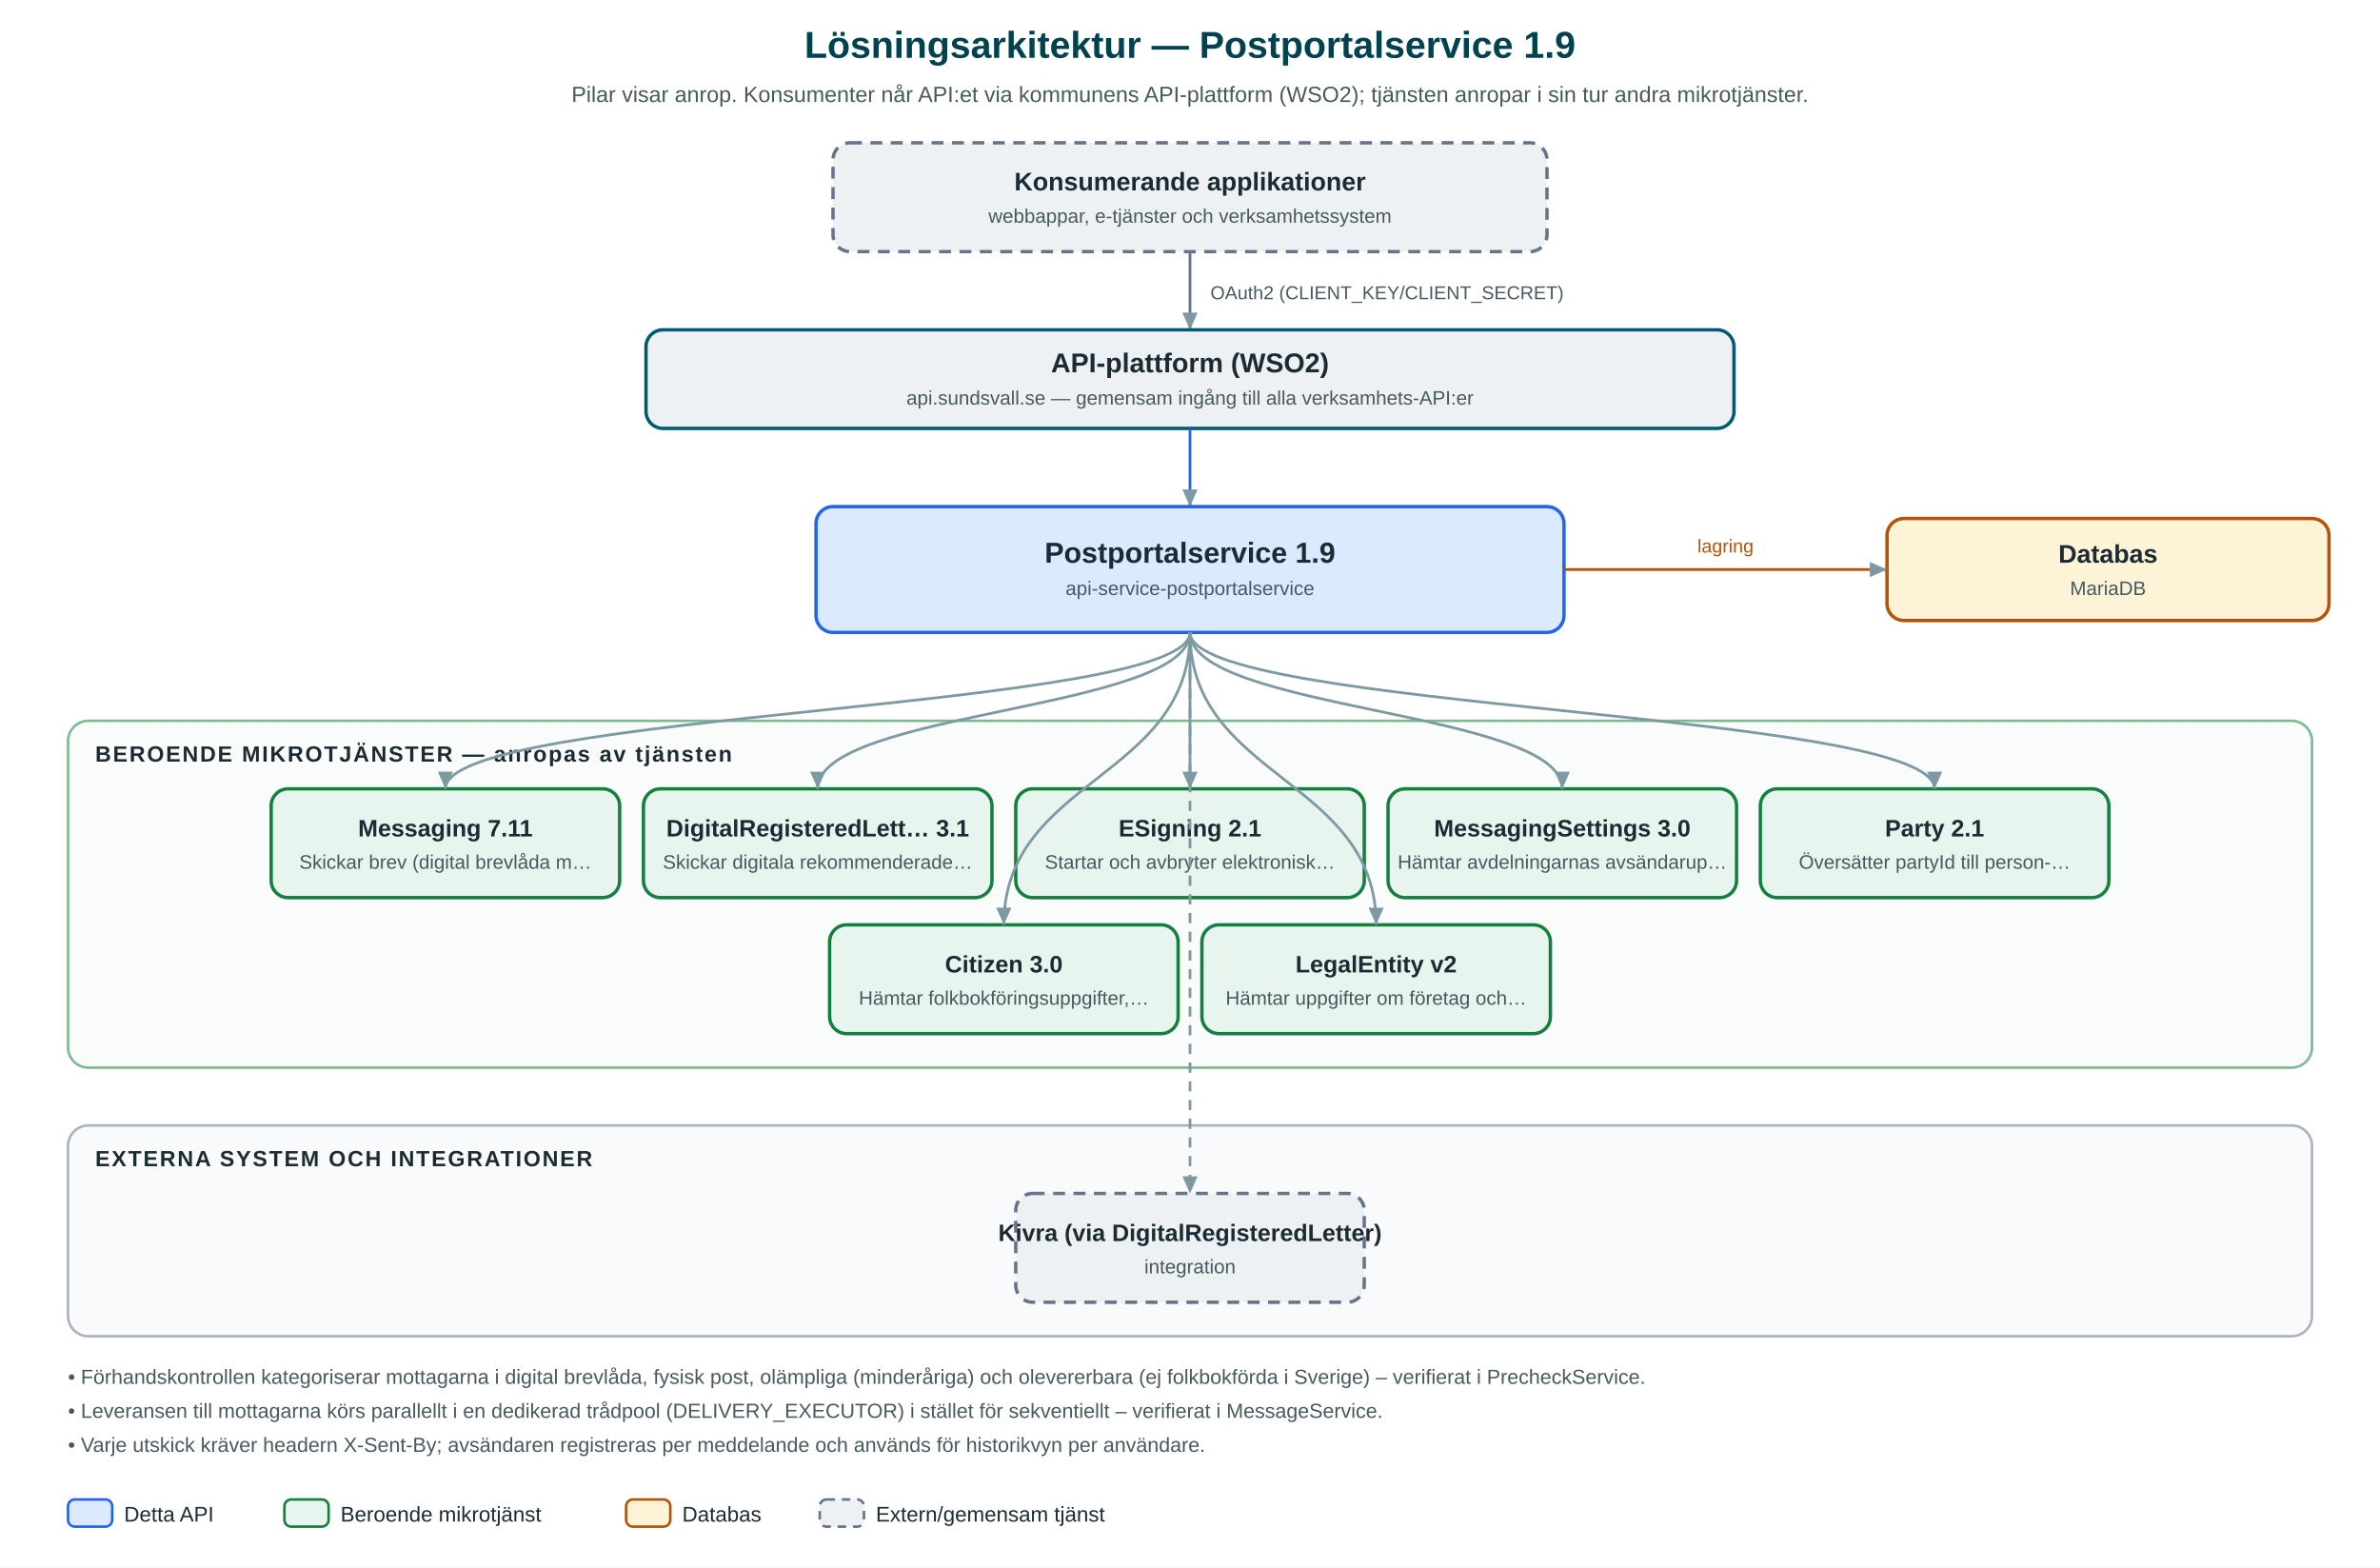
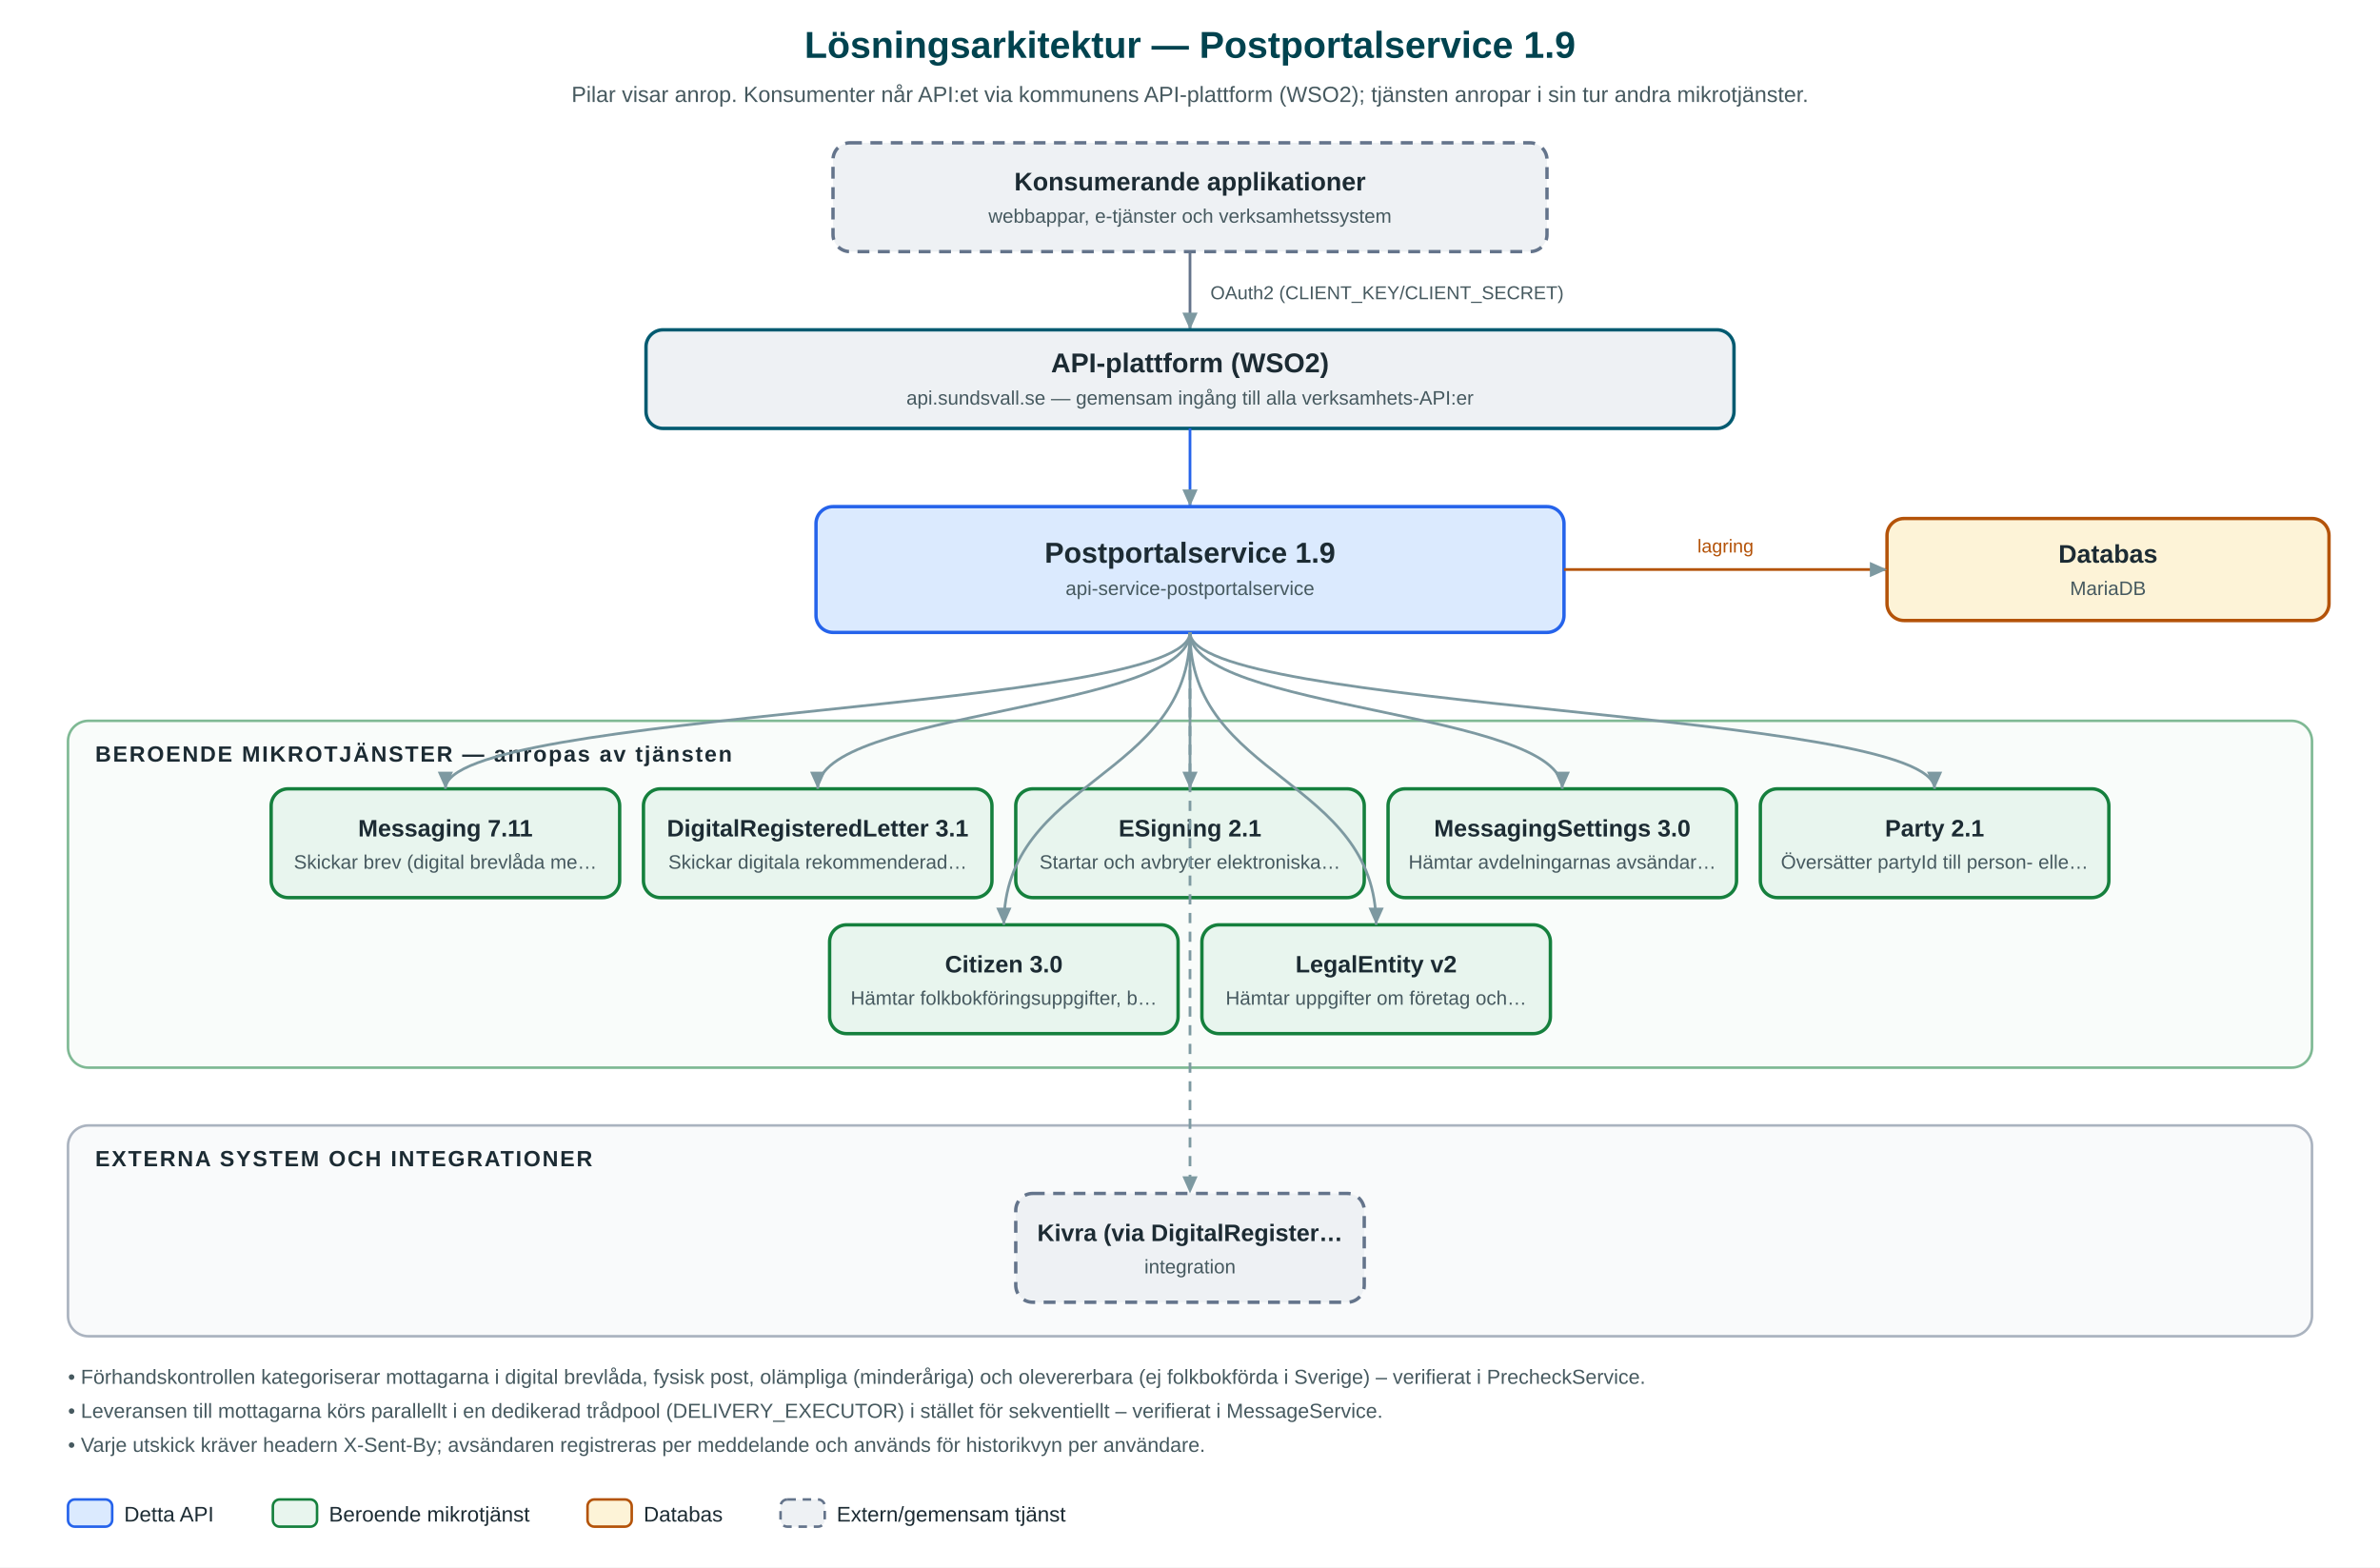
<svg xmlns="http://www.w3.org/2000/svg" viewBox="0 0 1400 922" font-family="Segoe UI, Helvetica Neue, Arial, sans-serif" role="img" aria-label="Arkitekturdiagram för Postportalservice 1.9">
  <defs>
    <marker id="arr" viewBox="0 0 10 10" refX="9" refY="5" markerWidth="7" markerHeight="7" orient="auto-start-reverse">
      <path d="M 0 1 L 9 5 L 0 9 z" fill="#7d99a1" />
    </marker>
  </defs>
  <rect width="1400" height="922" fill="#ffffff" />
  <text x="700.0" y="34" text-anchor="middle" font-size="22" font-weight="bold" fill="#00434f">Lösningsarkitektur — Postportalservice 1.9</text>
  <text x="700.0" y="60" text-anchor="middle" font-size="13" fill="#46595f">Pilar visar anrop. Konsumenter når API:et via kommunens API-plattform (WSO2); tjänsten anropar i sin tur andra mikrotjänster.</text>
  <rect x="490.0" y="84" rx="10" width="420" height="64" fill="#eef1f4" stroke="#64748b" stroke-width="2" stroke-dasharray="7,5" />
  <text x="700.0" y="112.0" text-anchor="middle" font-size="15" font-weight="bold" fill="#1c2b33">Konsumerande applikationer</text>
  <text x="700.0" y="131.0" text-anchor="middle" font-size="11.5" fill="#46595f">webbappar, e-tjänster och verksamhetssystem</text>
  <path d="M 700.0 148 L 700.0 194" fill="none" stroke="#64748b" stroke-width="1.6" marker-end="url(#arr)" />
  <text x="712.0" y="176" font-size="11" fill="#46595f">OAuth2 (CLIENT_KEY/CLIENT_SECRET)</text>
  <rect x="380.0" y="194" rx="10" width="640" height="58" fill="#eef1f4" stroke="#005a70" stroke-width="2" />
  <text x="700.0" y="219.0" text-anchor="middle" font-size="16" font-weight="bold" fill="#1c2b33">API-plattform (WSO2)</text>
  <text x="700.0" y="238.0" text-anchor="middle" font-size="11.5" fill="#46595f">api.sundsvall.se — gemensam ingång till alla verksamhets-API:er</text>
  <path d="M 700.0 252 L 700.0 298" fill="none" stroke="#2563eb" stroke-width="1.6" marker-end="url(#arr)" />
  <rect x="480.0" y="298" rx="10" width="440" height="74" fill="#dbeafe" stroke="#2563eb" stroke-width="2" />
  <text x="700.0" y="331.0" text-anchor="middle" font-size="17" font-weight="bold" fill="#1c2b33">Postportalservice 1.9</text>
  <text x="700.0" y="350.0" text-anchor="middle" font-size="11.5" fill="#46595f">api-service-postportalservice</text>
  <rect x="1110" y="305" rx="10" width="260" height="60" fill="#fdf3d7" stroke="#b45309" stroke-width="2" />
  <text x="1240.0" y="331.0" text-anchor="middle" font-size="15" font-weight="bold" fill="#1c2b33">Databas</text>
  <text x="1240.0" y="350.0" text-anchor="middle" font-size="11.5" fill="#46595f">MariaDB</text>
  <path d="M 920.0 335.0 L 1110 335.0" fill="none" stroke="#b45309" stroke-width="1.6" marker-end="url(#arr)" />
  <text x="1015.0" y="325.0" text-anchor="middle" font-size="11" fill="#b45309">lagring</text>
  <rect x="40" y="424" rx="12" width="1320" height="204" fill="#f4faf6" stroke="#15803d" stroke-width="1.5" opacity="0.55" />
  <text x="56" y="448" font-size="13" font-weight="bold" letter-spacing="1" fill="#1c2b33">BEROENDE MIKROTJÄNSTER — anropas av tjänsten</text>
  <rect x="159.5" y="464" rx="10" width="205" height="64" fill="#e8f5ee" stroke="#15803d" stroke-width="2" />
  <text x="262.0" y="492.0" text-anchor="middle" font-size="14" font-weight="bold" fill="#1c2b33">Messaging 7.11</text>
-   <text x="262.0" y="511.0" text-anchor="middle" font-size="11.5" fill="#46595f">Skickar brev (digital brevlåda m…</text>
+   <text x="262.0" y="511.0" text-anchor="middle" font-size="11.5" fill="#46595f">Skickar brev (digital brevlåda me…</text>
  <path d="M 700.0 372 C 700.0 418.0, 262.0 418.0, 262.0 464" fill="none" stroke="#7d99a1" stroke-width="1.6" marker-end="url(#arr)" />
  <rect x="378.5" y="464" rx="10" width="205" height="64" fill="#e8f5ee" stroke="#15803d" stroke-width="2" />
-   <text x="481.0" y="492.0" text-anchor="middle" font-size="14" font-weight="bold" fill="#1c2b33">DigitalRegisteredLett… 3.1</text>
-   <text x="481.0" y="511.0" text-anchor="middle" font-size="11.5" fill="#46595f">Skickar digitala rekommenderade…</text>
+   <text x="481.0" y="492.0" text-anchor="middle" font-size="14" font-weight="bold" fill="#1c2b33">DigitalRegisteredLetter 3.1</text>
+   <text x="481.0" y="511.0" text-anchor="middle" font-size="11.5" fill="#46595f">Skickar digitala rekommenderad…</text>
  <path d="M 700.0 372 C 700.0 418.0, 481.0 418.0, 481.0 464" fill="none" stroke="#7d99a1" stroke-width="1.6" marker-end="url(#arr)" />
  <rect x="597.5" y="464" rx="10" width="205" height="64" fill="#e8f5ee" stroke="#15803d" stroke-width="2" />
  <text x="700.0" y="492.0" text-anchor="middle" font-size="14" font-weight="bold" fill="#1c2b33">ESigning 2.1</text>
-   <text x="700.0" y="511.0" text-anchor="middle" font-size="11.5" fill="#46595f">Startar och avbryter elektronisk…</text>
+   <text x="700.0" y="511.0" text-anchor="middle" font-size="11.5" fill="#46595f">Startar och avbryter elektroniska…</text>
  <path d="M 700.0 372 C 700.0 418.0, 700.0 418.0, 700.0 464" fill="none" stroke="#7d99a1" stroke-width="1.6" marker-end="url(#arr)" />
  <rect x="816.5" y="464" rx="10" width="205" height="64" fill="#e8f5ee" stroke="#15803d" stroke-width="2" />
  <text x="919.0" y="492.0" text-anchor="middle" font-size="14" font-weight="bold" fill="#1c2b33">MessagingSettings 3.0</text>
-   <text x="919.0" y="511.0" text-anchor="middle" font-size="11.5" fill="#46595f">Hämtar avdelningarnas avsändarup…</text>
+   <text x="919.0" y="511.0" text-anchor="middle" font-size="11.5" fill="#46595f">Hämtar avdelningarnas avsändar…</text>
  <path d="M 700.0 372 C 700.0 418.0, 919.0 418.0, 919.0 464" fill="none" stroke="#7d99a1" stroke-width="1.6" marker-end="url(#arr)" />
  <rect x="1035.5" y="464" rx="10" width="205" height="64" fill="#e8f5ee" stroke="#15803d" stroke-width="2" />
  <text x="1138.0" y="492.0" text-anchor="middle" font-size="14" font-weight="bold" fill="#1c2b33">Party 2.1</text>
-   <text x="1138.0" y="511.0" text-anchor="middle" font-size="11.5" fill="#46595f">Översätter partyId till person-…</text>
+   <text x="1138.0" y="511.0" text-anchor="middle" font-size="11.5" fill="#46595f">Översätter partyId till person- elle…</text>
  <path d="M 700.0 372 C 700.0 418.0, 1138.0 418.0, 1138.0 464" fill="none" stroke="#7d99a1" stroke-width="1.6" marker-end="url(#arr)" />
  <rect x="488.0" y="544" rx="10" width="205" height="64" fill="#e8f5ee" stroke="#15803d" stroke-width="2" />
  <text x="590.5" y="572.0" text-anchor="middle" font-size="14" font-weight="bold" fill="#1c2b33">Citizen 3.0</text>
-   <text x="590.5" y="591.0" text-anchor="middle" font-size="11.5" fill="#46595f">Hämtar folkbokföringsuppgifter,…</text>
+   <text x="590.5" y="591.0" text-anchor="middle" font-size="11.5" fill="#46595f">Hämtar folkbokföringsuppgifter, b…</text>
  <path d="M 700.0 372 C 700.0 458.0, 590.5 458.0, 590.5 544" fill="none" stroke="#7d99a1" stroke-width="1.6" marker-end="url(#arr)" />
  <rect x="707.0" y="544" rx="10" width="205" height="64" fill="#e8f5ee" stroke="#15803d" stroke-width="2" />
  <text x="809.5" y="572.0" text-anchor="middle" font-size="14" font-weight="bold" fill="#1c2b33">LegalEntity v2</text>
  <text x="809.5" y="591.0" text-anchor="middle" font-size="11.5" fill="#46595f">Hämtar uppgifter om företag och…</text>
  <path d="M 700.0 372 C 700.0 458.0, 809.5 458.0, 809.5 544" fill="none" stroke="#7d99a1" stroke-width="1.6" marker-end="url(#arr)" />
  <rect x="40" y="662" rx="12" width="1320" height="124" fill="#f4f5f7" stroke="#64748b" stroke-width="1.5" opacity="0.55" />
  <text x="56" y="686" font-size="13" font-weight="bold" letter-spacing="1" fill="#1c2b33">EXTERNA SYSTEM OCH INTEGRATIONER</text>
  <rect x="597.5" y="702" rx="10" width="205" height="64" fill="#eef1f4" stroke="#64748b" stroke-width="2" stroke-dasharray="7,5" />
-   <text x="700.0" y="730.0" text-anchor="middle" font-size="14" font-weight="bold" fill="#1c2b33">Kivra (via DigitalRegisteredLetter)</text>
+   <text x="700.0" y="730.0" text-anchor="middle" font-size="14" font-weight="bold" fill="#1c2b33">Kivra (via DigitalRegister…</text>
  <text x="700.0" y="749.0" text-anchor="middle" font-size="11.5" fill="#46595f">integration</text>
  <path d="M 700.0 372 C 700.0 537.0, 700.0 537.0, 700.0 702" fill="none" stroke="#7d99a1" stroke-width="1.6" stroke-dasharray="6,5" marker-end="url(#arr)" />
  <text x="40" y="814" font-size="12" fill="#46595f">• Förhandskontrollen kategoriserar mottagarna i digital brevlåda, fysisk post, olämpliga (minderåriga) och olevererbara (ej folkbokförda i Sverige) – verifierat i PrecheckService.</text>
  <text x="40" y="834" font-size="12" fill="#46595f">• Leveransen till mottagarna körs parallellt i en dedikerad trådpool (DELIVERY_EXECUTOR) i stället för sekventiellt – verifierat i MessageService.</text>
  <text x="40" y="854" font-size="12" fill="#46595f">• Varje utskick kräver headern X-Sent-By; avsändaren registreras per meddelande och används för historikvyn per användare.</text>
  <rect x="40" y="882" width="26" height="16" rx="4" fill="#dbeafe" stroke="#2563eb" stroke-width="1.5" />
  <text x="73" y="895" font-size="12.5" fill="#1c2b33">Detta API</text>
-   <rect x="167.3" y="882" width="26" height="16" rx="4" fill="#e8f5ee" stroke="#15803d" stroke-width="1.5" />
-   <text x="200.3" y="895" font-size="12.5" fill="#1c2b33">Beroende mikrotjänst</text>
-   <rect x="368.3" y="882" width="26" height="16" rx="4" fill="#fdf3d7" stroke="#b45309" stroke-width="1.5" />
-   <text x="401.3" y="895" font-size="12.5" fill="#1c2b33">Databas</text>
-   <rect x="482.2" y="882" width="26" height="16" rx="4" fill="#eef1f4" stroke="#64748b" stroke-width="1.5" stroke-dasharray="5,4" />
-   <text x="515.2" y="895" font-size="12.5" fill="#1c2b33">Extern/gemensam tjänst</text>
+   <rect x="160.5" y="882" width="26" height="16" rx="4" fill="#e8f5ee" stroke="#15803d" stroke-width="1.5" />
+   <text x="193.5" y="895" font-size="12.5" fill="#1c2b33">Beroende mikrotjänst</text>
+   <rect x="345.6" y="882" width="26" height="16" rx="4" fill="#fdf3d7" stroke="#b45309" stroke-width="1.5" />
+   <text x="378.6" y="895" font-size="12.5" fill="#1c2b33">Databas</text>
+   <rect x="459.15" y="882" width="26" height="16" rx="4" fill="#eef1f4" stroke="#64748b" stroke-width="1.5" stroke-dasharray="5,4" />
+   <text x="492.15" y="895" font-size="12.5" fill="#1c2b33">Extern/gemensam tjänst</text>
</svg>
